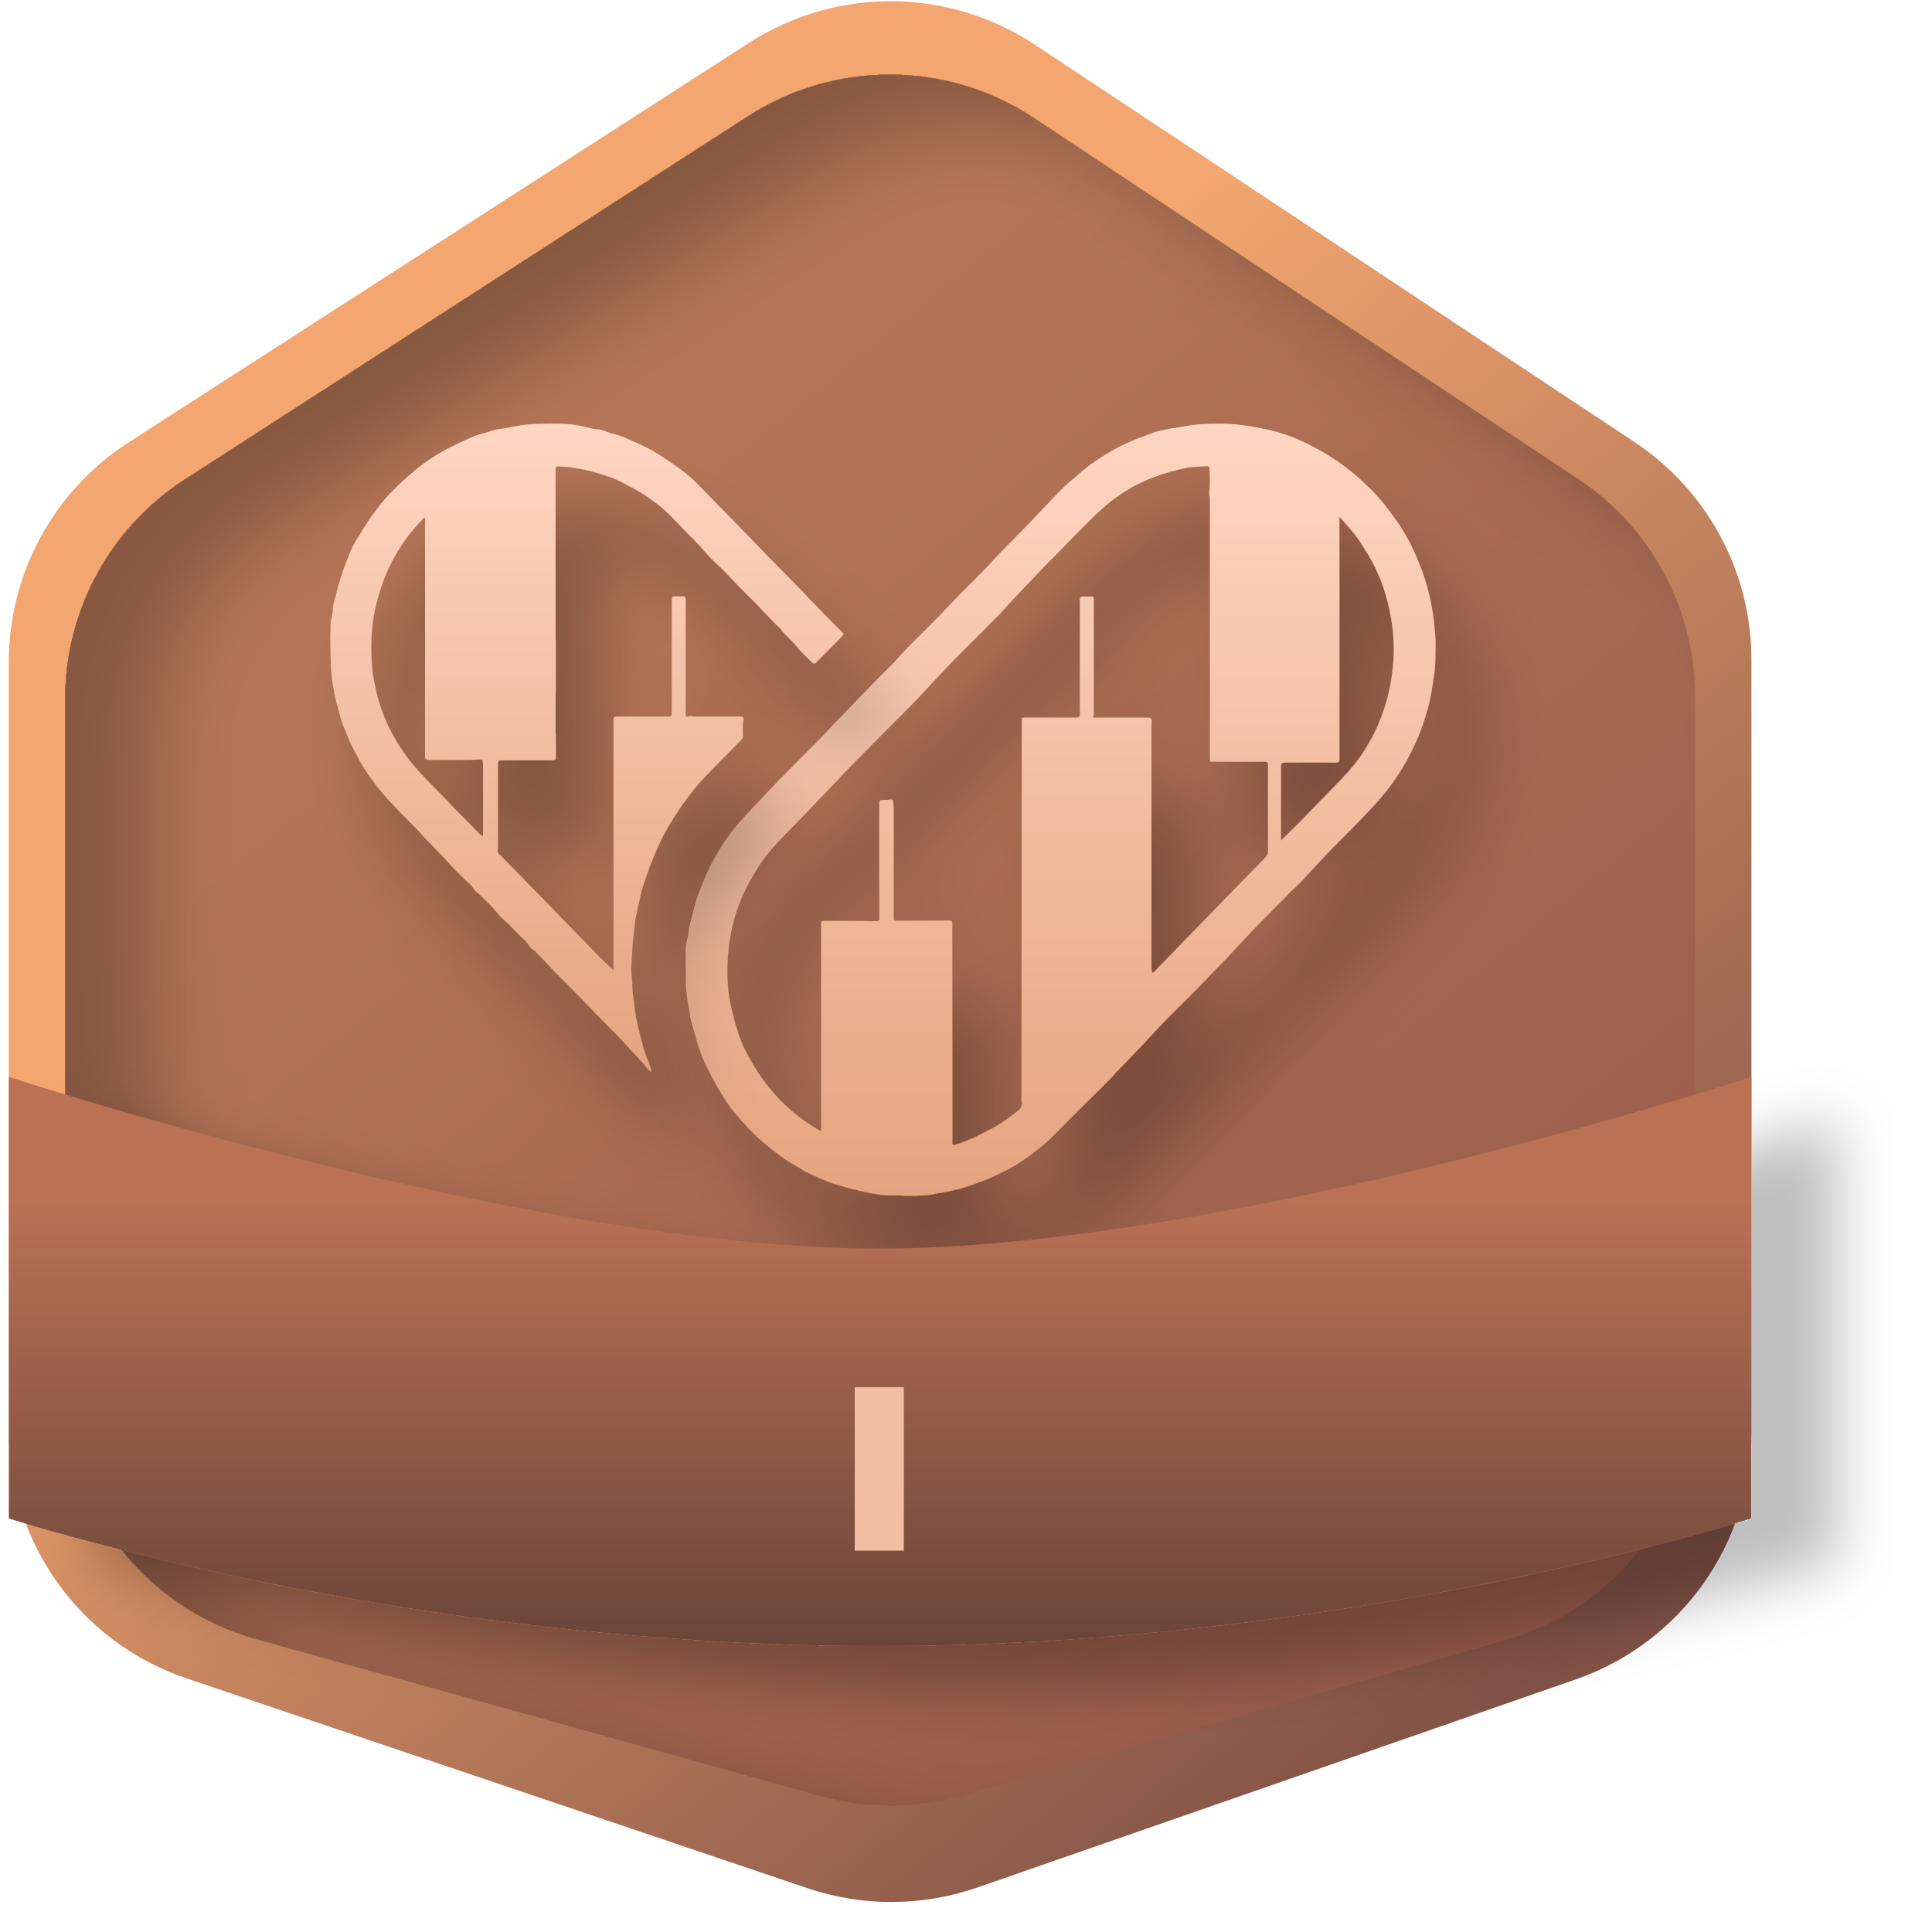
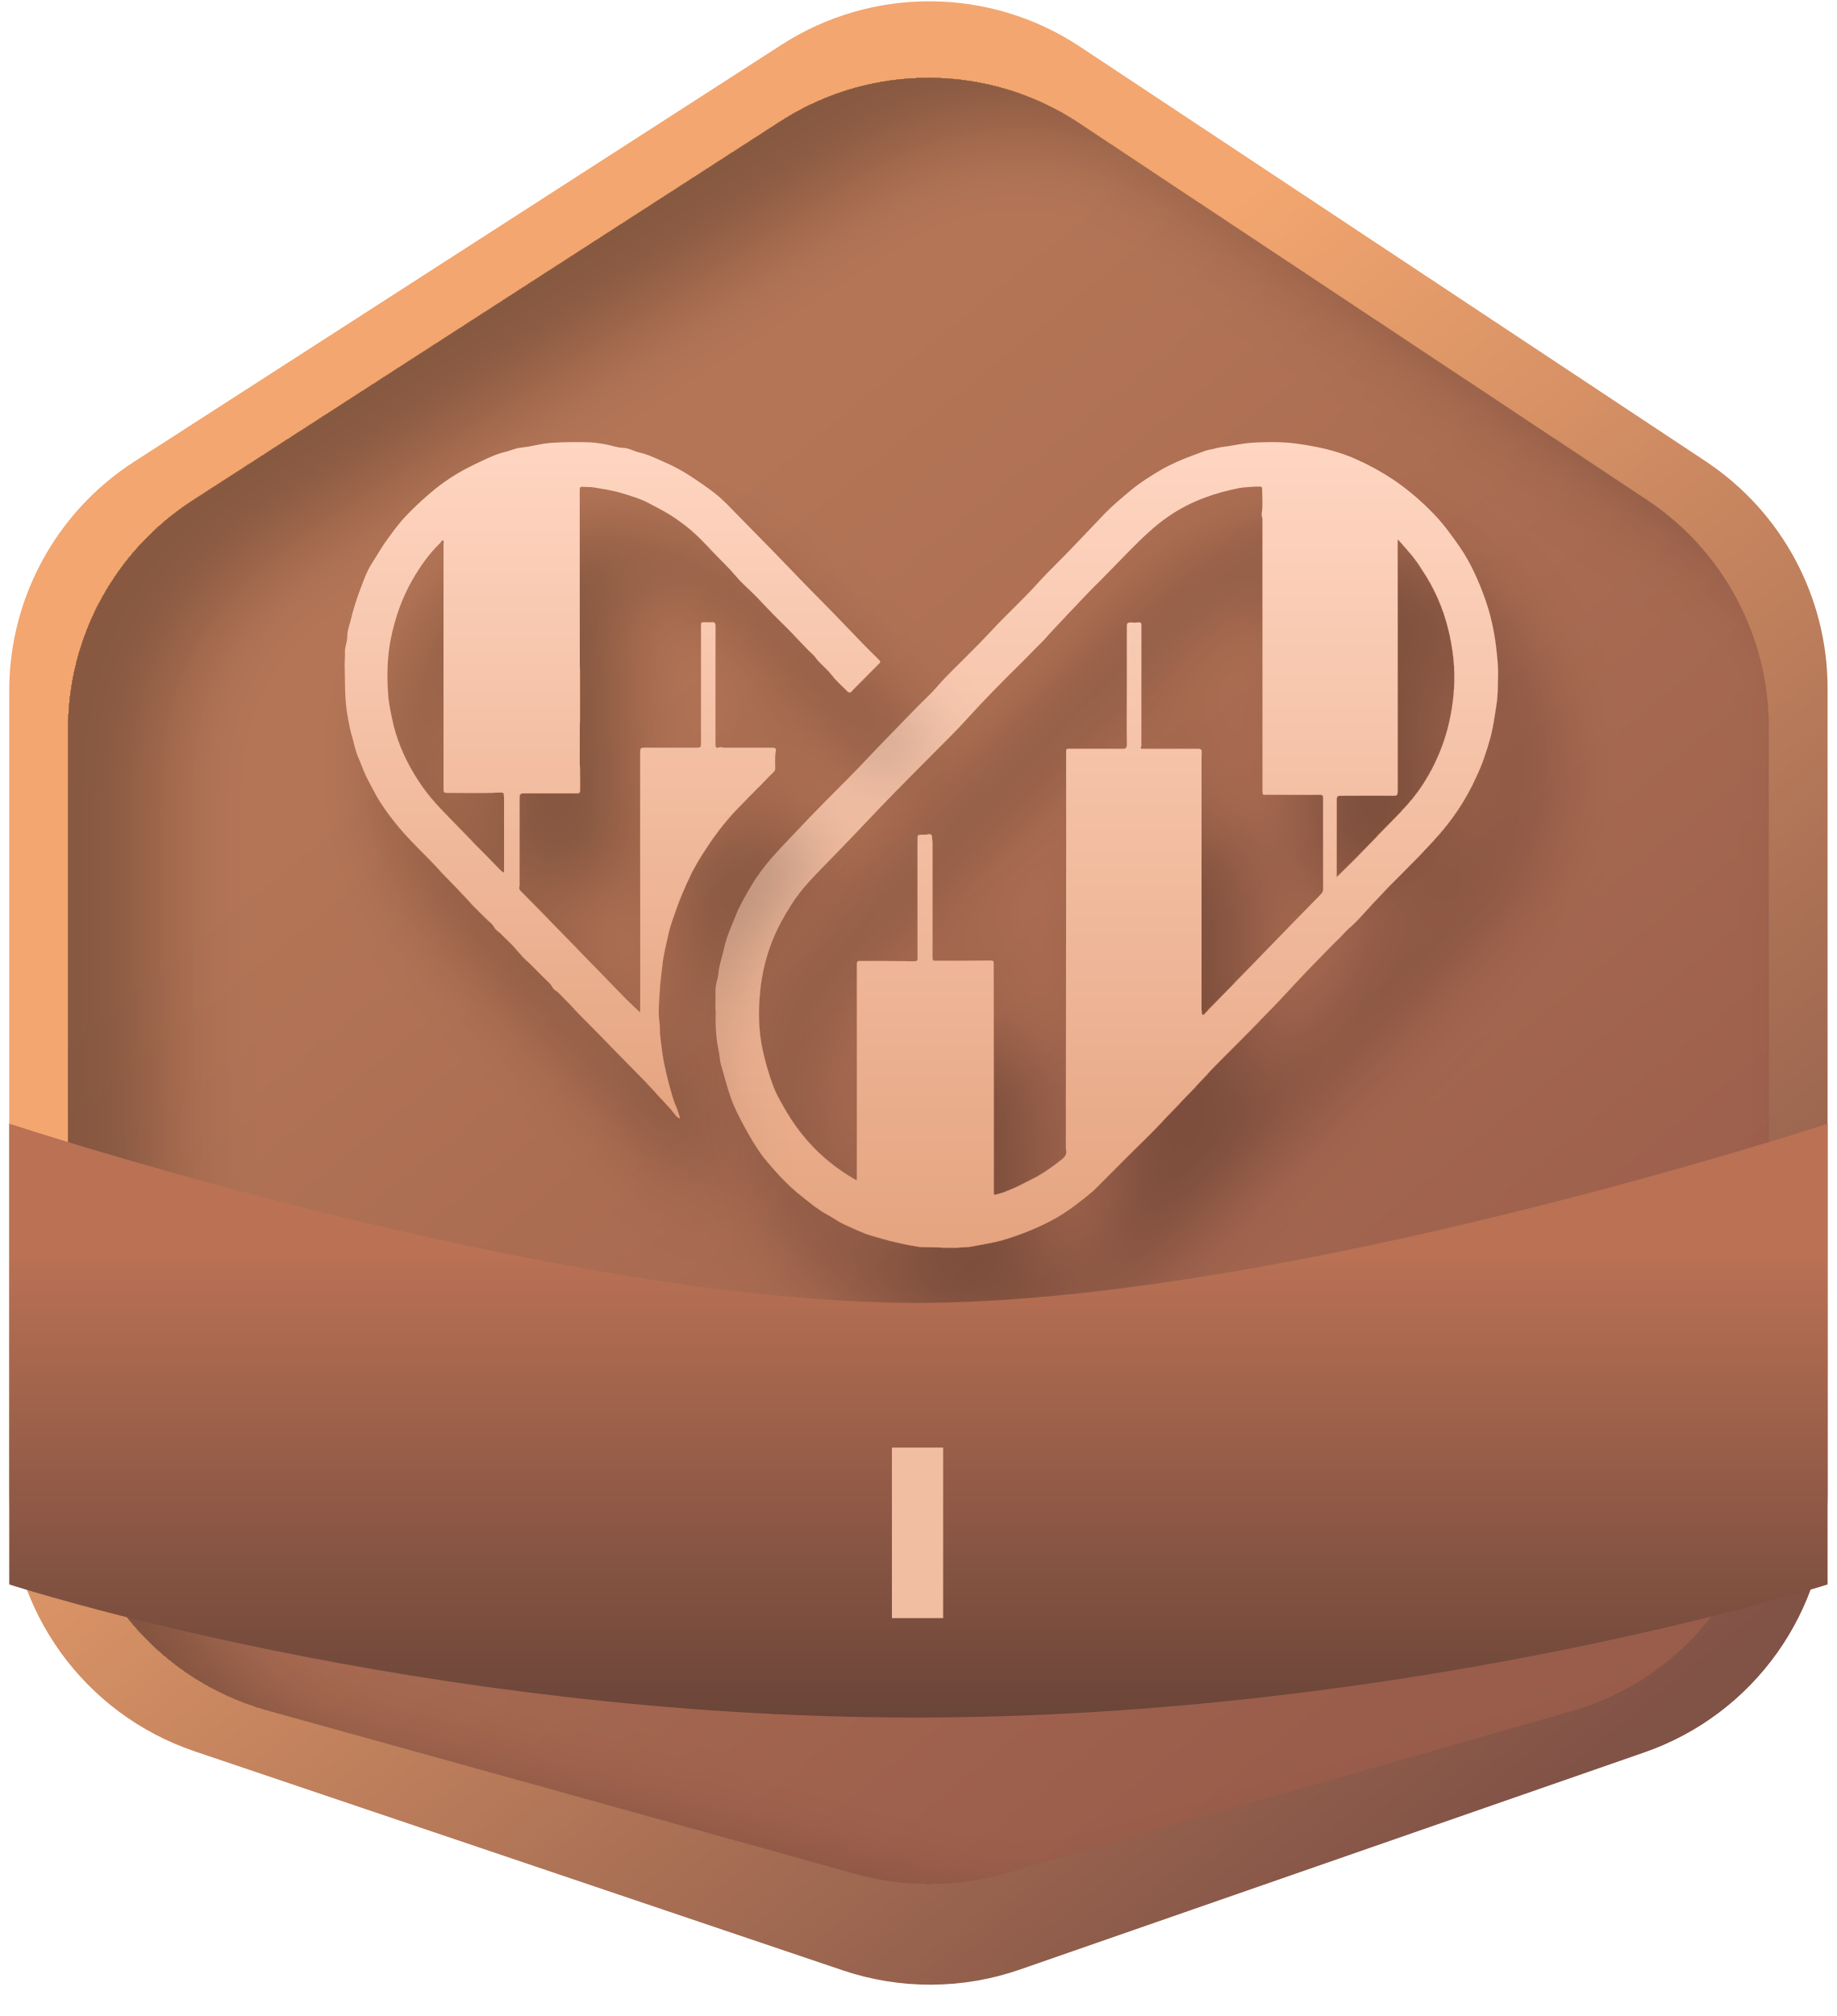
- <svg xmlns="http://www.w3.org/2000/svg" width="45" height="45" viewBox="0 0 45 45" fill="none">
+ <svg xmlns="http://www.w3.org/2000/svg" width="41" height="45" viewBox="0 0 41 45" fill="none">
  <path d="M17.445 0.999L2.996 10.304C1.257 11.424 0.206 13.35 0.206 15.417V33.329C0.206 35.938 1.871 38.256 4.344 39.092L18.812 43.981C20.095 44.414 21.485 44.408 22.764 43.964L36.707 39.115C39.154 38.264 40.794 35.959 40.794 33.37V15.365C40.794 13.326 39.772 11.423 38.071 10.296L24.108 1.043C22.093 -0.293 19.478 -0.31 17.445 0.999Z" fill="url(#paint0_linear_637_3027)" />
  <g filter="url(#filter0_i_637_3027)">
    <path d="M17.422 2.711L4.306 11.17C2.569 12.291 1.52 14.216 1.52 16.281V32.318C1.52 35.05 3.343 37.447 5.978 38.179L19.118 41.828C20.2 42.128 21.343 42.124 22.422 41.816L35.066 38.202C37.679 37.456 39.481 35.069 39.481 32.354V16.23C39.481 14.192 38.46 12.29 36.761 11.162L24.093 2.755C22.076 1.416 19.457 1.399 17.422 2.711Z" fill="url(#paint1_linear_637_3027)" />
  </g>
  <g filter="url(#filter1_d_637_3027)">
    <path d="M15.976 22.6C15.959 22.449 15.976 22.286 15.97 22.118C15.97 22.034 15.987 21.939 16.015 21.849C16.037 21.765 16.037 21.675 16.054 21.597C16.087 21.445 16.132 21.3 16.166 21.148C16.221 20.902 16.327 20.672 16.422 20.436C16.517 20.195 16.651 19.971 16.784 19.747C16.913 19.528 17.069 19.332 17.236 19.136C17.47 18.872 17.721 18.62 17.961 18.362C18.128 18.183 18.301 18.015 18.468 17.841C18.791 17.516 19.12 17.191 19.433 16.854C19.767 16.501 20.107 16.159 20.447 15.806C20.598 15.649 20.765 15.503 20.91 15.335C21.15 15.055 21.423 14.808 21.679 14.545C21.824 14.399 21.969 14.253 22.109 14.102C22.443 13.737 22.811 13.407 23.146 13.037C23.424 12.728 23.731 12.443 24.015 12.14C24.233 11.91 24.45 11.686 24.662 11.461C24.846 11.271 25.047 11.108 25.247 10.94C25.448 10.772 25.666 10.637 25.889 10.503C26.128 10.363 26.39 10.251 26.652 10.155C26.77 10.116 26.881 10.06 26.998 10.038C27.099 10.021 27.193 9.987 27.294 9.976C27.45 9.959 27.6 9.925 27.756 9.903C27.991 9.869 28.23 9.869 28.464 9.869C28.765 9.869 29.061 9.914 29.351 9.97C29.674 10.032 29.986 10.122 30.282 10.256C30.572 10.385 30.856 10.542 31.124 10.722C31.43 10.934 31.715 11.175 31.977 11.445C32.211 11.68 32.401 11.949 32.59 12.218C32.83 12.571 33.003 12.964 33.148 13.367C33.27 13.715 33.348 14.068 33.393 14.432C33.415 14.64 33.443 14.847 33.438 15.06C33.432 15.279 33.438 15.498 33.404 15.716C33.365 15.969 33.332 16.226 33.265 16.473C33.181 16.776 33.081 17.073 32.947 17.353C32.718 17.858 32.417 18.306 32.044 18.715C31.787 19.001 31.514 19.276 31.247 19.545C30.973 19.814 30.711 20.094 30.455 20.375C30.343 20.498 30.232 20.621 30.104 20.728C30.031 20.795 29.964 20.874 29.897 20.941C29.847 20.991 29.797 21.036 29.747 21.087C29.468 21.378 29.184 21.658 28.91 21.956C28.76 22.118 28.609 22.281 28.459 22.438C28.202 22.701 27.946 22.965 27.684 23.228C27.422 23.491 27.154 23.749 26.903 24.024C26.558 24.4 26.195 24.764 25.844 25.14C25.621 25.375 25.381 25.599 25.153 25.829C24.924 26.059 24.696 26.289 24.467 26.519C24.339 26.648 24.188 26.754 24.049 26.866C23.854 27.018 23.647 27.152 23.43 27.264C23.09 27.438 22.733 27.578 22.365 27.685C22.142 27.746 21.908 27.78 21.679 27.825C21.618 27.836 21.551 27.836 21.49 27.842C21.189 27.864 20.888 27.836 20.587 27.836C20.497 27.836 20.408 27.808 20.319 27.797C20.213 27.78 20.107 27.752 20.001 27.73C19.817 27.69 19.639 27.634 19.46 27.584C19.249 27.522 19.048 27.421 18.847 27.331C18.713 27.27 18.596 27.18 18.468 27.113C18.362 27.057 18.267 26.989 18.173 26.922C18.044 26.821 17.916 26.721 17.793 26.62C17.621 26.474 17.459 26.311 17.308 26.143C17.214 26.031 17.113 25.924 17.024 25.807C16.868 25.599 16.74 25.375 16.617 25.151C16.5 24.932 16.383 24.714 16.305 24.478C16.221 24.243 16.166 24.002 16.093 23.766C16.065 23.671 16.065 23.564 16.043 23.463C15.982 23.178 15.965 22.897 15.976 22.6ZM19.115 26.345C19.131 26.317 19.126 26.294 19.126 26.272C19.126 26.014 19.126 25.756 19.126 25.504C19.126 24.175 19.126 22.852 19.126 21.524C19.126 21.479 19.131 21.451 19.187 21.451C19.594 21.451 20.001 21.451 20.408 21.457C20.464 21.457 20.486 21.445 20.481 21.384C20.481 20.862 20.481 20.335 20.481 19.814C20.481 19.45 20.481 19.091 20.481 18.727C20.481 18.637 20.481 18.637 20.576 18.631C20.626 18.631 20.681 18.637 20.732 18.62C20.759 18.614 20.799 18.631 20.804 18.676C20.804 18.732 20.815 18.783 20.815 18.833C20.815 19.68 20.815 20.526 20.815 21.378C20.815 21.434 20.832 21.451 20.888 21.445C21.295 21.445 21.702 21.445 22.109 21.44C22.164 21.44 22.181 21.451 22.181 21.507C22.181 23.026 22.181 24.545 22.181 26.059C22.181 26.244 22.181 26.435 22.181 26.62C22.181 26.664 22.192 26.681 22.242 26.664C22.309 26.642 22.376 26.631 22.438 26.603C22.555 26.552 22.677 26.508 22.794 26.446C22.928 26.373 23.068 26.311 23.201 26.233C23.363 26.137 23.508 26.031 23.659 25.913C23.748 25.846 23.831 25.779 23.792 25.644C23.792 25.639 23.792 25.633 23.792 25.622C23.792 23.385 23.798 21.143 23.798 18.906C23.798 18.205 23.798 17.505 23.798 16.804C23.798 16.714 23.798 16.714 23.887 16.714C24.277 16.714 24.673 16.714 25.064 16.714C25.131 16.714 25.153 16.692 25.153 16.624C25.147 16.165 25.153 15.699 25.153 15.24C25.153 14.819 25.153 14.399 25.153 13.978C25.153 13.911 25.175 13.894 25.236 13.894C25.298 13.9 25.359 13.9 25.415 13.894C25.465 13.889 25.476 13.911 25.476 13.956C25.476 14.831 25.476 15.705 25.476 16.585C25.476 16.613 25.482 16.641 25.471 16.664C25.448 16.714 25.476 16.714 25.51 16.714C25.61 16.714 25.716 16.714 25.816 16.714C26.128 16.714 26.441 16.714 26.747 16.714C26.803 16.714 26.825 16.731 26.825 16.787C26.82 16.86 26.82 16.938 26.82 17.011C26.82 18.861 26.82 20.705 26.82 22.555C26.82 22.578 26.82 22.595 26.825 22.617C26.842 22.662 26.853 22.668 26.887 22.634C26.954 22.561 27.02 22.494 27.087 22.426C27.444 22.056 27.807 21.686 28.163 21.317C28.604 20.862 29.044 20.408 29.49 19.954C29.524 19.921 29.535 19.881 29.535 19.837C29.535 19.164 29.535 18.485 29.535 17.813C29.535 17.757 29.518 17.74 29.462 17.74C29.072 17.746 28.682 17.74 28.292 17.74C28.186 17.74 28.18 17.762 28.18 17.633C28.18 15.627 28.18 13.614 28.18 11.607C28.18 11.557 28.158 11.512 28.163 11.461C28.191 11.299 28.174 11.131 28.174 10.968C28.174 10.856 28.169 10.856 28.063 10.862C28.046 10.862 28.024 10.862 28.007 10.862C27.89 10.873 27.773 10.873 27.656 10.895C27.4 10.946 27.143 11.013 26.892 11.108C26.602 11.215 26.329 11.355 26.078 11.529C25.766 11.742 25.493 12.011 25.225 12.28C24.997 12.51 24.779 12.74 24.551 12.969C24.456 13.065 24.361 13.154 24.272 13.25C23.993 13.541 23.714 13.838 23.436 14.135C23.369 14.208 23.302 14.292 23.229 14.36C23.079 14.505 22.939 14.657 22.789 14.803C22.382 15.206 21.975 15.615 21.59 16.041C21.362 16.294 21.122 16.529 20.882 16.77C20.481 17.179 20.068 17.583 19.672 17.998C19.271 18.418 18.875 18.839 18.468 19.253C18.178 19.551 17.883 19.842 17.66 20.201C17.498 20.453 17.353 20.717 17.241 20.997C17.096 21.361 17.007 21.737 16.968 22.124C16.924 22.555 16.929 22.987 17.018 23.413C17.08 23.704 17.163 23.99 17.269 24.271C17.325 24.422 17.409 24.562 17.487 24.702C17.883 25.409 18.418 25.953 19.115 26.345ZM31.202 12.039C31.196 12.072 31.196 12.089 31.196 12.106C31.196 13.003 31.196 13.894 31.196 14.791C31.196 15.75 31.196 16.709 31.196 17.673C31.196 17.734 31.185 17.762 31.113 17.762C30.711 17.757 30.315 17.762 29.914 17.762C29.853 17.762 29.836 17.785 29.836 17.841C29.836 18.39 29.836 18.945 29.836 19.495C29.836 19.523 29.836 19.551 29.836 19.579C29.981 19.439 30.12 19.304 30.26 19.164C30.488 18.928 30.717 18.693 30.945 18.457C31.224 18.172 31.509 17.891 31.732 17.555C32.172 16.893 32.406 16.159 32.456 15.369C32.484 14.915 32.434 14.466 32.322 14.023C32.205 13.558 32.016 13.126 31.748 12.728C31.598 12.476 31.408 12.269 31.202 12.039Z" fill="url(#paint2_linear_637_3027)" />
  </g>
  <g filter="url(#filter2_d_637_3027)">
    <path d="M15.175 24.963C15.114 24.941 15.08 24.896 15.052 24.857C14.952 24.724 14.83 24.607 14.719 24.484C14.585 24.334 14.447 24.183 14.302 24.039C14.024 23.755 13.746 23.471 13.468 23.187C13.307 23.02 13.146 22.858 12.985 22.697C12.851 22.563 12.729 22.419 12.596 22.291C12.535 22.229 12.479 22.157 12.401 22.107C12.335 22.068 12.312 21.984 12.251 21.929C12.073 21.767 11.918 21.589 11.74 21.427C11.601 21.299 11.49 21.138 11.351 21.01C11.262 20.932 11.184 20.837 11.089 20.765C11.045 20.737 11.028 20.676 10.989 20.637C10.806 20.459 10.623 20.286 10.45 20.097C10.217 19.835 9.961 19.596 9.728 19.334C9.555 19.145 9.366 18.967 9.189 18.783C8.927 18.51 8.688 18.215 8.483 17.898C8.383 17.742 8.305 17.575 8.216 17.413C8.132 17.263 8.082 17.102 8.016 16.951C7.927 16.762 7.899 16.561 7.838 16.367C7.799 16.233 7.782 16.094 7.755 15.96C7.688 15.587 7.704 15.214 7.693 14.836C7.693 14.735 7.704 14.635 7.699 14.535C7.699 14.457 7.732 14.373 7.743 14.29C7.755 14.24 7.749 14.184 7.755 14.134C7.766 14.051 7.793 13.973 7.816 13.889C7.882 13.605 7.971 13.332 8.077 13.06C8.138 12.898 8.199 12.731 8.294 12.586C8.416 12.397 8.527 12.197 8.66 12.018C8.794 11.835 8.927 11.651 9.088 11.489C9.227 11.345 9.372 11.206 9.528 11.072C9.778 10.849 10.05 10.654 10.345 10.493C10.523 10.398 10.706 10.309 10.889 10.226C11.023 10.165 11.156 10.114 11.301 10.081C11.412 10.053 11.512 10.003 11.629 9.992C11.806 9.975 11.973 9.931 12.146 9.903C12.396 9.869 12.646 9.869 12.896 9.869C12.996 9.869 13.096 9.869 13.19 9.875C13.29 9.881 13.39 9.897 13.491 9.914C13.63 9.936 13.768 9.992 13.913 9.997C14.041 10.003 14.146 10.07 14.263 10.098C14.486 10.148 14.686 10.254 14.891 10.343C15.141 10.454 15.369 10.593 15.592 10.749C15.753 10.86 15.919 10.972 16.07 11.105C16.175 11.2 16.275 11.3 16.37 11.4C16.681 11.718 16.992 12.035 17.303 12.352C17.642 12.703 17.982 13.06 18.326 13.405C18.749 13.828 19.154 14.273 19.582 14.691C19.599 14.707 19.616 14.724 19.632 14.741C19.655 14.763 19.649 14.786 19.627 14.808C19.471 14.964 19.321 15.114 19.166 15.27C19.116 15.325 19.054 15.376 19.01 15.431C18.971 15.476 18.943 15.454 18.915 15.431C18.793 15.309 18.66 15.192 18.554 15.053C18.443 14.914 18.298 14.813 18.198 14.669C18.154 14.607 18.087 14.563 18.037 14.507C17.826 14.29 17.62 14.062 17.404 13.856C17.209 13.666 17.026 13.46 16.831 13.266C16.698 13.132 16.553 13.009 16.431 12.865C16.264 12.664 16.075 12.492 15.897 12.302C15.703 12.096 15.508 11.89 15.28 11.718C15.147 11.618 15.008 11.517 14.858 11.434C14.736 11.361 14.608 11.3 14.486 11.233C14.369 11.172 14.246 11.122 14.119 11.083C14.013 11.05 13.902 11.011 13.791 10.983C13.618 10.938 13.446 10.911 13.274 10.883C13.185 10.866 13.096 10.871 13.007 10.866C12.951 10.86 12.94 10.883 12.94 10.933C12.94 11.105 12.94 11.278 12.94 11.445C12.94 11.985 12.94 12.525 12.94 13.065C12.94 14.362 12.946 15.665 12.94 16.962C12.94 17.185 12.951 17.408 12.946 17.636C12.946 17.681 12.94 17.708 12.879 17.708C12.479 17.708 12.079 17.708 11.679 17.708C11.612 17.708 11.595 17.731 11.595 17.814C11.595 18.41 11.595 19 11.595 19.596C11.595 19.668 11.601 19.741 11.59 19.813C11.584 19.841 11.595 19.858 11.612 19.88C11.99 20.264 12.368 20.648 12.746 21.038C13.157 21.461 13.568 21.884 13.98 22.307C14.08 22.407 14.185 22.502 14.291 22.602C14.291 22.435 14.291 22.263 14.291 22.09C14.291 20.314 14.291 18.544 14.291 16.767C14.291 16.706 14.313 16.69 14.369 16.69C14.769 16.69 15.169 16.69 15.569 16.69C15.636 16.69 15.647 16.667 15.647 16.606C15.647 15.732 15.647 14.863 15.647 13.989C15.647 13.889 15.647 13.889 15.747 13.889C15.792 13.889 15.842 13.895 15.886 13.889C15.947 13.884 15.97 13.906 15.97 13.973C15.97 14.29 15.97 14.607 15.97 14.925C15.97 15.493 15.97 16.055 15.97 16.623C15.97 16.684 15.992 16.706 16.047 16.684C16.086 16.667 16.125 16.69 16.159 16.69C16.52 16.69 16.875 16.69 17.237 16.69C17.298 16.69 17.331 16.706 17.315 16.773C17.292 16.901 17.303 17.029 17.303 17.152C17.303 17.185 17.292 17.207 17.27 17.23C17.142 17.352 17.031 17.48 16.903 17.603C16.764 17.742 16.625 17.881 16.486 18.026C16.331 18.182 16.192 18.349 16.058 18.521C15.964 18.644 15.875 18.766 15.792 18.894C15.647 19.111 15.508 19.334 15.397 19.573C15.291 19.796 15.191 20.024 15.108 20.258C15.036 20.464 14.958 20.665 14.914 20.876C14.875 21.066 14.825 21.249 14.797 21.439C14.78 21.567 14.769 21.695 14.752 21.823C14.73 21.995 14.725 22.162 14.713 22.335C14.702 22.497 14.697 22.658 14.719 22.819C14.73 22.897 14.725 22.981 14.73 23.059C14.747 23.215 14.763 23.371 14.786 23.521C14.825 23.799 14.897 24.072 14.969 24.339C15.008 24.484 15.052 24.623 15.114 24.757C15.13 24.824 15.164 24.885 15.175 24.963ZM11.245 19.479C11.245 19.468 11.251 19.462 11.251 19.457C11.251 18.911 11.251 18.365 11.251 17.82C11.251 17.681 11.251 17.686 11.117 17.692C10.734 17.708 10.356 17.697 9.972 17.697C9.922 17.697 9.9 17.681 9.9 17.625C9.9 15.804 9.9 13.978 9.9 12.158C9.9 12.124 9.917 12.074 9.889 12.063C9.861 12.052 9.844 12.102 9.822 12.124C9.572 12.364 9.377 12.648 9.205 12.943C8.972 13.349 8.822 13.783 8.727 14.24C8.638 14.669 8.633 15.103 8.666 15.537C8.683 15.749 8.733 15.955 8.777 16.161C8.888 16.623 9.088 17.052 9.35 17.447C9.566 17.781 9.839 18.065 10.122 18.349C10.278 18.51 10.434 18.672 10.589 18.833C10.778 19.022 10.967 19.212 11.151 19.407C11.178 19.434 11.206 19.462 11.245 19.479Z" fill="url(#paint3_linear_637_3027)" />
  </g>
-   <g filter="url(#filter3_d_637_3027)">
-     <path d="M0.206 35.367C0.206 35.367 9.342 38.338 20.43 38.338C31.519 38.338 40.794 35.367 40.794 35.367V25.082C40.794 25.082 28.608 29.092 20.43 29.082C12.306 29.071 0.206 25.082 0.206 25.082V35.367Z" fill="url(#paint4_linear_637_3027)" />
-   </g>
+   <path d="M0.206 35.367C0.206 35.367 9.342 38.338 20.43 38.338C31.519 38.338 40.794 35.367 40.794 35.367V25.082C40.794 25.082 28.608 29.092 20.43 29.082C12.306 29.071 0.206 25.082 0.206 25.082V35.367Z" fill="url(#paint4_linear_637_3027)" />
  <path d="M19.909 32.312H21.052V36.119H19.909V32.312Z" fill="#F2BEA2" />
  <defs>
    <filter id="filter0_i_637_3027" x="1.52" y="1.739" width="39.961" height="41.312" filterUnits="userSpaceOnUse" color-interpolation-filters="sRGB">
      <feFlood flood-opacity="0" result="BackgroundImageFix" />
      <feBlend mode="normal" in="SourceGraphic" in2="BackgroundImageFix" result="shape" />
      <feColorMatrix in="SourceAlpha" type="matrix" values="0 0 0 0 0 0 0 0 0 0 0 0 0 0 0 0 0 0 127 0" result="hardAlpha" />
      <feOffset dx="2" dy="1" />
      <feGaussianBlur stdDeviation="1" />
      <feComposite in2="hardAlpha" operator="arithmetic" k2="-1" k3="1" />
      <feColorMatrix type="matrix" values="0 0 0 0 0 0 0 0 0 0 0 0 0 0 0 0 0 0 0.25 0" />
      <feBlend mode="normal" in2="shape" result="effect1_innerShadow_637_3027" />
    </filter>
    <filter id="filter1_d_637_3027" x="15.368" y="9.869" width="20.67" height="21.581" filterUnits="userSpaceOnUse" color-interpolation-filters="sRGB">
      <feFlood flood-opacity="0" result="BackgroundImageFix" />
      <feColorMatrix in="SourceAlpha" type="matrix" values="0 0 0 0 0 0 0 0 0 0 0 0 0 0 0 0 0 0 127 0" result="hardAlpha" />
      <feOffset dx="1" dy="2" />
      <feGaussianBlur stdDeviation="0.8" />
      <feComposite in2="hardAlpha" operator="out" />
      <feColorMatrix type="matrix" values="0 0 0 0 0 0 0 0 0 0 0 0 0 0 0 0 0 0 0.25 0" />
      <feBlend mode="normal" in2="BackgroundImageFix" result="effect1_dropShadow_637_3027" />
      <feBlend mode="normal" in="SourceGraphic" in2="effect1_dropShadow_637_3027" result="shape" />
    </filter>
    <filter id="filter2_d_637_3027" x="7.093" y="9.869" width="15.153" height="18.694" filterUnits="userSpaceOnUse" color-interpolation-filters="sRGB">
      <feFlood flood-opacity="0" result="BackgroundImageFix" />
      <feColorMatrix in="SourceAlpha" type="matrix" values="0 0 0 0 0 0 0 0 0 0 0 0 0 0 0 0 0 0 127 0" result="hardAlpha" />
      <feOffset dx="1" dy="2" />
      <feGaussianBlur stdDeviation="0.8" />
      <feComposite in2="hardAlpha" operator="out" />
      <feColorMatrix type="matrix" values="0 0 0 0 0 0 0 0 0 0 0 0 0 0 0 0 0 0 0.25 0" />
      <feBlend mode="normal" in2="BackgroundImageFix" result="effect1_dropShadow_637_3027" />
      <feBlend mode="normal" in="SourceGraphic" in2="effect1_dropShadow_637_3027" result="shape" />
    </filter>
-     <filter id="filter3_d_637_3027" x="0.206" y="24.782" width="43.888" height="15.856" filterUnits="userSpaceOnUse" color-interpolation-filters="sRGB">
-       <feFlood flood-opacity="0" result="BackgroundImageFix" />
-       <feColorMatrix in="SourceAlpha" type="matrix" values="0 0 0 0 0 0 0 0 0 0 0 0 0 0 0 0 0 0 127 0" result="hardAlpha" />
-       <feOffset dx="2" dy="1" />
-       <feGaussianBlur stdDeviation="0.65" />
-       <feComposite in2="hardAlpha" operator="out" />
-       <feColorMatrix type="matrix" values="0 0 0 0 0 0 0 0 0 0 0 0 0 0 0 0 0 0 0.25 0" />
-       <feBlend mode="normal" in2="BackgroundImageFix" result="effect1_dropShadow_637_3027" />
-       <feBlend mode="normal" in="SourceGraphic" in2="effect1_dropShadow_637_3027" result="shape" />
-     </filter>
    <linearGradient id="paint0_linear_637_3027" x1="10.44" y1="7.113" x2="37.251" y2="39.989" gradientUnits="userSpaceOnUse">
      <stop offset="0.208" stop-color="#F3A66F" />
      <stop offset="0.961" stop-color="#815246" />
    </linearGradient>
    <linearGradient id="paint1_linear_637_3027" x1="11.091" y1="8.296" x2="36.213" y2="39.053" gradientUnits="userSpaceOnUse">
      <stop offset="0.126" stop-color="#B47556" />
      <stop offset="0.89" stop-color="#9A5D4B" />
    </linearGradient>
    <linearGradient id="paint2_linear_637_3027" x1="24.703" y1="9.869" x2="24.703" y2="27.85" gradientUnits="userSpaceOnUse">
      <stop stop-color="#FFD6C2" />
      <stop offset="1" stop-color="#E5A480" />
    </linearGradient>
    <linearGradient id="paint3_linear_637_3027" x1="13.67" y1="9.869" x2="13.67" y2="24.963" gradientUnits="userSpaceOnUse">
      <stop stop-color="#FFD6C2" />
      <stop offset="1" stop-color="#E5A480" />
    </linearGradient>
    <linearGradient id="paint4_linear_637_3027" x1="25.675" y1="27.97" x2="25.675" y2="38.338" gradientUnits="userSpaceOnUse">
      <stop stop-color="#BA7154" />
      <stop offset="1" stop-color="#6B4539" />
    </linearGradient>
  </defs>
</svg>
